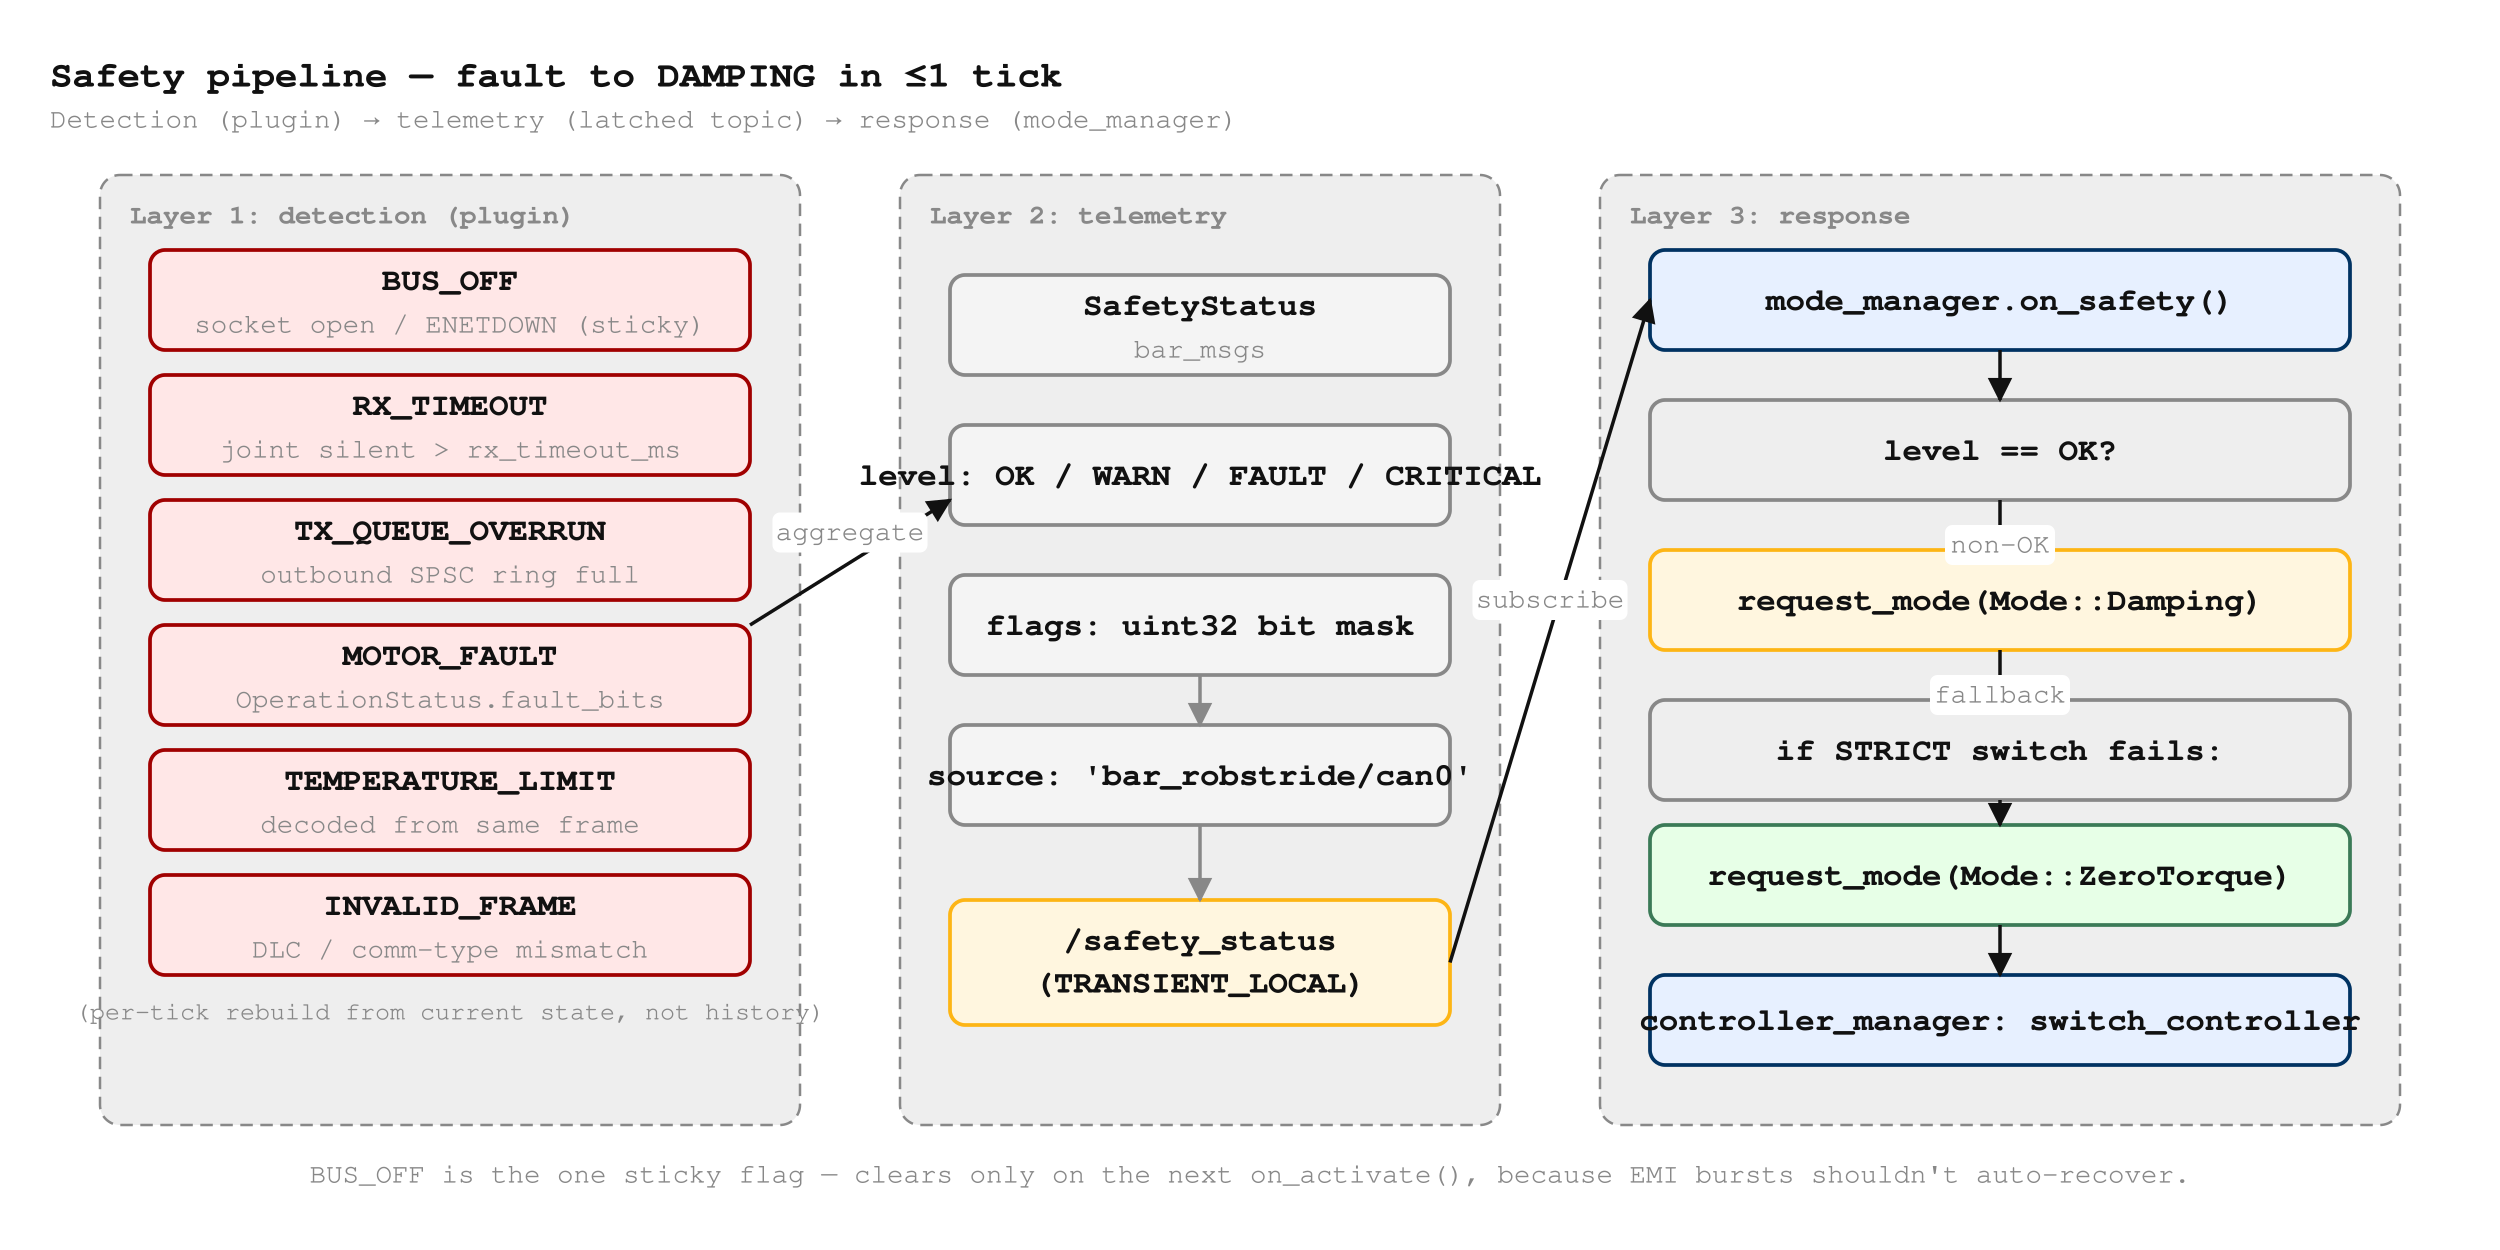
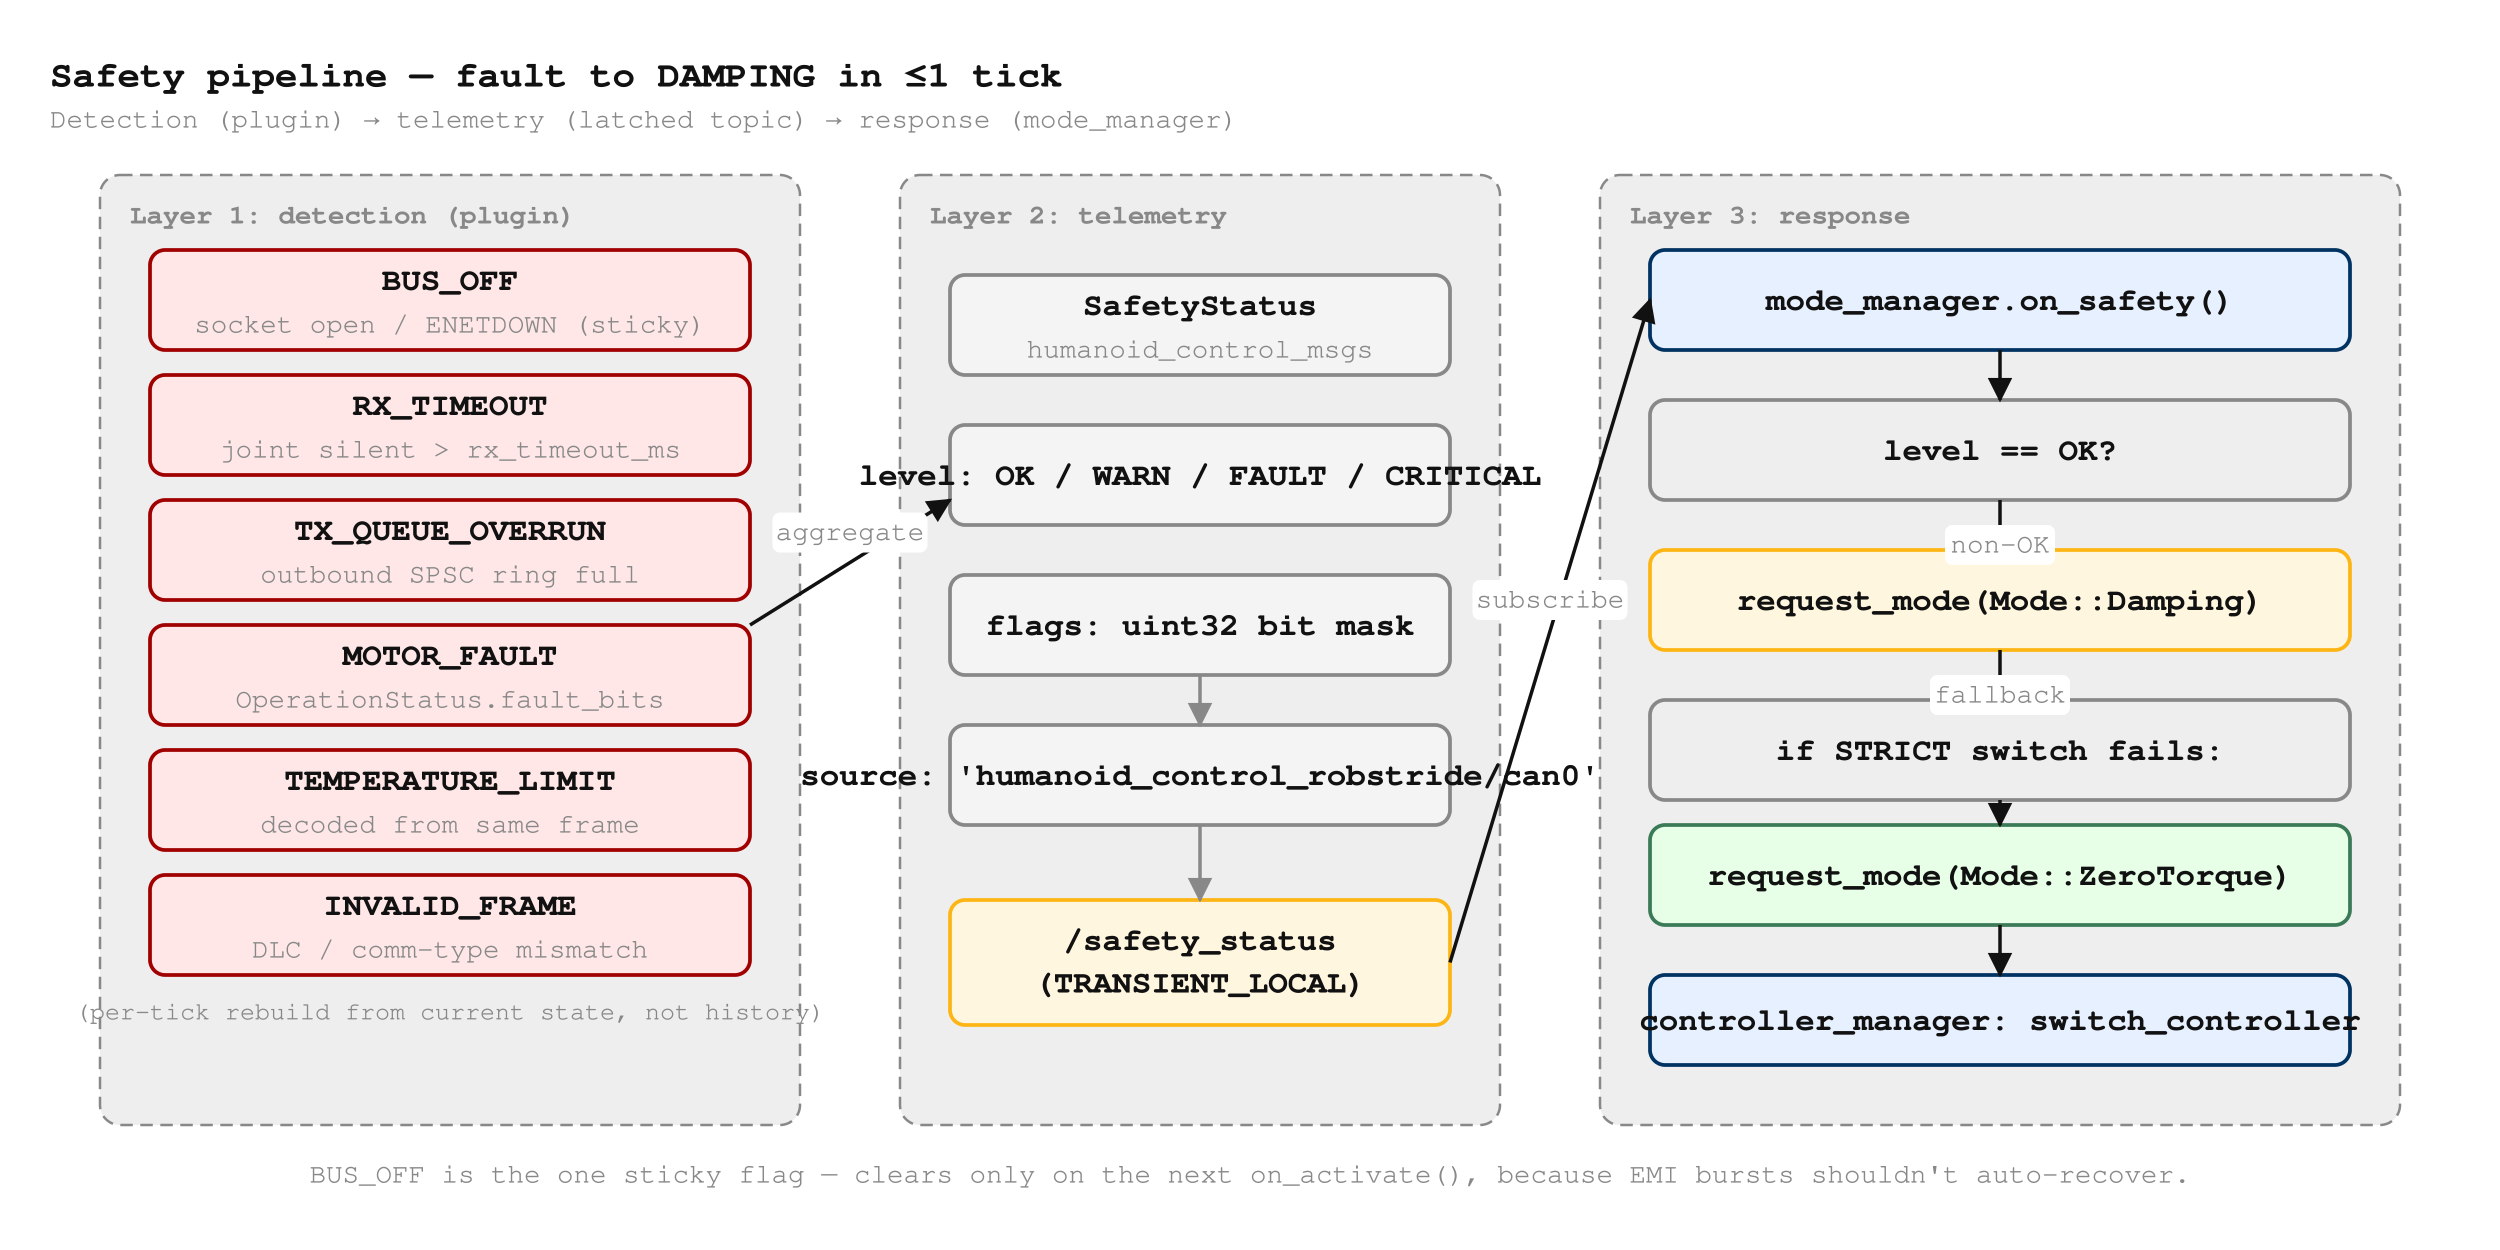
<svg xmlns="http://www.w3.org/2000/svg" viewBox="0 0 1000 500" width="1000" height="500" font-family="ui-monospace, Menlo, Consolas, Courier, monospace" font-size="13" fill="#111111" text-rendering="geometricPrecision">
  <defs>
    <marker id="arrow" viewBox="0 0 10 10" refX="9" refY="5" markerWidth="7" markerHeight="7" orient="auto-start-reverse">
      <path d="M 0 0 L 10 5 L 0 10 z" fill="#111111" />
    </marker>
    <marker id="arrow-grey" viewBox="0 0 10 10" refX="9" refY="5" markerWidth="7" markerHeight="7" orient="auto-start-reverse">
      <path d="M 0 0 L 10 5 L 0 10 z" fill="#888888" />
    </marker>
  </defs>
  <rect width="100%" height="100%" fill="white" />
  <text x="20" y="30" font-size="15" font-weight="700" text-anchor="start" fill="#111111" dominant-baseline="middle">Safety pipeline — fault to DAMPING in ≤1 tick</text>
  <text x="20" y="48" font-size="11" font-weight="400" text-anchor="start" fill="#888888" dominant-baseline="middle">Detection (plugin) → telemetry (latched topic) → response (mode_manager)</text>
  <rect x="40" y="70" width="280" height="380" rx="8" ry="8" fill="#EEEEEE" stroke="#888888" stroke-width="1" stroke-dasharray="5 3" />
  <text x="52" y="86" font-size="11" font-weight="600" text-anchor="start" fill="#888888" dominant-baseline="middle">Layer 1: detection (plugin)</text>
  <rect x="360" y="70" width="240" height="380" rx="8" ry="8" fill="#EEEEEE" stroke="#888888" stroke-width="1" stroke-dasharray="5 3" />
  <text x="372" y="86" font-size="11" font-weight="600" text-anchor="start" fill="#888888" dominant-baseline="middle">Layer 2: telemetry</text>
  <rect x="640" y="70" width="320" height="380" rx="8" ry="8" fill="#EEEEEE" stroke="#888888" stroke-width="1" stroke-dasharray="5 3" />
  <text x="652" y="86" font-size="11" font-weight="600" text-anchor="start" fill="#888888" dominant-baseline="middle">Layer 3: response</text>
  <rect x="60" y="100" width="240" height="40" rx="6" ry="6" fill="#FFE7E7" stroke="#A00000" stroke-width="1.5" />
  <text x="180" y="112" font-size="13" font-weight="600" text-anchor="middle" fill="#111111" dominant-baseline="middle">BUS_OFF</text>
  <text x="180" y="130" font-size="11" font-weight="400" text-anchor="middle" fill="#888888" dominant-baseline="middle">socket open / ENETDOWN (sticky)</text>
  <rect x="60" y="150" width="240" height="40" rx="6" ry="6" fill="#FFE7E7" stroke="#A00000" stroke-width="1.5" />
  <text x="180" y="162" font-size="13" font-weight="600" text-anchor="middle" fill="#111111" dominant-baseline="middle">RX_TIMEOUT</text>
  <text x="180" y="180" font-size="11" font-weight="400" text-anchor="middle" fill="#888888" dominant-baseline="middle">joint silent &gt; rx_timeout_ms</text>
  <rect x="60" y="200" width="240" height="40" rx="6" ry="6" fill="#FFE7E7" stroke="#A00000" stroke-width="1.5" />
  <text x="180" y="212" font-size="13" font-weight="600" text-anchor="middle" fill="#111111" dominant-baseline="middle">TX_QUEUE_OVERRUN</text>
  <text x="180" y="230" font-size="11" font-weight="400" text-anchor="middle" fill="#888888" dominant-baseline="middle">outbound SPSC ring full</text>
  <rect x="60" y="250" width="240" height="40" rx="6" ry="6" fill="#FFE7E7" stroke="#A00000" stroke-width="1.5" />
  <text x="180" y="262" font-size="13" font-weight="600" text-anchor="middle" fill="#111111" dominant-baseline="middle">MOTOR_FAULT</text>
  <text x="180" y="280" font-size="11" font-weight="400" text-anchor="middle" fill="#888888" dominant-baseline="middle">OperationStatus.fault_bits</text>
  <rect x="60" y="300" width="240" height="40" rx="6" ry="6" fill="#FFE7E7" stroke="#A00000" stroke-width="1.5" />
  <text x="180" y="312" font-size="13" font-weight="600" text-anchor="middle" fill="#111111" dominant-baseline="middle">TEMPERATURE_LIMIT</text>
  <text x="180" y="330" font-size="11" font-weight="400" text-anchor="middle" fill="#888888" dominant-baseline="middle">decoded from same frame</text>
  <rect x="60" y="350" width="240" height="40" rx="6" ry="6" fill="#FFE7E7" stroke="#A00000" stroke-width="1.5" />
  <text x="180" y="362" font-size="13" font-weight="600" text-anchor="middle" fill="#111111" dominant-baseline="middle">INVALID_FRAME</text>
  <text x="180" y="380" font-size="11" font-weight="400" text-anchor="middle" fill="#888888" dominant-baseline="middle">DLC / comm-type mismatch</text>
  <text x="180" y="405" font-size="10" font-weight="400" text-anchor="middle" fill="#888888" dominant-baseline="middle">(per-tick rebuild from current state, not history)</text>
  <rect x="380" y="110" width="200" height="40" rx="6" ry="6" fill="#F4F4F4" stroke="#888888" stroke-width="1.5" />
  <text x="480" y="122" font-size="13" font-weight="600" text-anchor="middle" fill="#111111" dominant-baseline="middle">SafetyStatus</text>
-   <text x="480" y="140" font-size="11" font-weight="400" text-anchor="middle" fill="#888888" dominant-baseline="middle">bar_msgs</text>
+   <text x="480" y="140" font-size="11" font-weight="400" text-anchor="middle" fill="#888888" dominant-baseline="middle">humanoid_control_msgs</text>
  <rect x="380" y="170" width="200" height="40" rx="6" ry="6" fill="#F4F4F4" stroke="#888888" stroke-width="1.5" />
  <text x="480" y="190" font-size="13" font-weight="600" text-anchor="middle" fill="#111111" dominant-baseline="middle">level: OK / WARN / FAULT / CRITICAL</text>
  <rect x="380" y="230" width="200" height="40" rx="6" ry="6" fill="#F4F4F4" stroke="#888888" stroke-width="1.5" />
  <text x="480" y="250" font-size="13" font-weight="600" text-anchor="middle" fill="#111111" dominant-baseline="middle">flags: uint32 bit mask</text>
  <rect x="380" y="290" width="200" height="40" rx="6" ry="6" fill="#F4F4F4" stroke="#888888" stroke-width="1.5" />
-   <text x="480" y="310" font-size="13" font-weight="600" text-anchor="middle" fill="#111111" dominant-baseline="middle">source: 'bar_robstride/can0'</text>
+   <text x="480" y="310" font-size="13" font-weight="600" text-anchor="middle" fill="#111111" dominant-baseline="middle">source: 'humanoid_control_robstride/can0'</text>
  <rect x="380" y="360" width="200" height="50" rx="6" ry="6" fill="#FFF6DF" stroke="#FDB515" stroke-width="1.5" />
  <text x="480" y="376" font-size="13" font-weight="600" text-anchor="middle" fill="#111111" dominant-baseline="middle">/safety_status</text>
  <text x="480" y="393" font-size="13" font-weight="600" text-anchor="middle" fill="#111111" dominant-baseline="middle">(TRANSIENT_LOCAL)</text>
  <line x1="480" y1="270" x2="480" y2="290" stroke="#888888" stroke-width="1.4" marker-end="url(#arrow-grey)" />
  <line x1="480" y1="330" x2="480" y2="360" stroke="#888888" stroke-width="1.4" marker-end="url(#arrow-grey)" />
  <rect x="660" y="100" width="280" height="40" rx="6" ry="6" fill="#E7F0FF" stroke="#003262" stroke-width="1.5" />
  <text x="800" y="120" font-size="13" font-weight="600" text-anchor="middle" fill="#111111" dominant-baseline="middle">mode_manager.on_safety()</text>
  <rect x="660" y="160" width="280" height="40" rx="6" ry="6" fill="#EEEEEE" stroke="#888888" stroke-width="1.5" />
  <text x="800" y="180" font-size="13" font-weight="600" text-anchor="middle" fill="#111111" dominant-baseline="middle">level == OK?</text>
  <rect x="660" y="220" width="280" height="40" rx="6" ry="6" fill="#FFF6DF" stroke="#FDB515" stroke-width="1.5" />
  <text x="800" y="240" font-size="13" font-weight="600" text-anchor="middle" fill="#111111" dominant-baseline="middle">request_mode(Mode::Damping)</text>
  <rect x="660" y="280" width="280" height="40" rx="6" ry="6" fill="#EEEEEE" stroke="#888888" stroke-width="1.5" />
  <text x="800" y="300" font-size="13" font-weight="600" text-anchor="middle" fill="#111111" dominant-baseline="middle">if STRICT switch fails:</text>
  <rect x="660" y="330" width="280" height="40" rx="6" ry="6" fill="#E7FFE7" stroke="#3B7A57" stroke-width="1.5" />
  <text x="800" y="350" font-size="13" font-weight="600" text-anchor="middle" fill="#111111" dominant-baseline="middle">request_mode(Mode::ZeroTorque)</text>
  <rect x="660" y="390" width="280" height="36" rx="6" ry="6" fill="#E7F0FF" stroke="#003262" stroke-width="1.5" />
  <text x="800" y="408" font-size="13" font-weight="600" text-anchor="middle" fill="#111111" dominant-baseline="middle">controller_manager: switch_controller</text>
  <line x1="800" y1="140" x2="800" y2="160" stroke="#111111" stroke-width="1.4" marker-end="url(#arrow)" />
  <line x1="800" y1="200" x2="800" y2="220" stroke="#111111" stroke-width="1.4" marker-end="url(#arrow)" />
  <rect x="778" y="210" width="44" height="16" rx="3" ry="3" fill="white" stroke="none" />
  <text x="800" y="218" font-size="11" font-weight="400" text-anchor="middle" fill="#888888" dominant-baseline="middle">non-OK</text>
  <line x1="800" y1="260" x2="800" y2="280" stroke="#111111" stroke-width="1.4" marker-end="url(#arrow)" />
  <rect x="772" y="270" width="56" height="16" rx="3" ry="3" fill="white" stroke="none" />
  <text x="800" y="278" font-size="11" font-weight="400" text-anchor="middle" fill="#888888" dominant-baseline="middle">fallback</text>
  <line x1="800" y1="320" x2="800" y2="330" stroke="#111111" stroke-width="1.4" marker-end="url(#arrow)" />
  <line x1="800" y1="370" x2="800" y2="390" stroke="#111111" stroke-width="1.4" marker-end="url(#arrow)" />
  <line x1="300" y1="250" x2="380" y2="200" stroke="#111111" stroke-width="1.4" marker-end="url(#arrow)" />
  <rect x="309" y="205" width="62" height="16" rx="3" ry="3" fill="white" stroke="none" />
  <text x="340" y="213" font-size="11" font-weight="400" text-anchor="middle" fill="#888888" dominant-baseline="middle">aggregate</text>
  <line x1="580" y1="385" x2="660" y2="120" stroke="#111111" stroke-width="1.4" marker-end="url(#arrow)" />
  <rect x="589" y="232" width="62" height="16" rx="3" ry="3" fill="white" stroke="none" />
  <text x="620" y="240" font-size="11" font-weight="400" text-anchor="middle" fill="#888888" dominant-baseline="middle">subscribe</text>
  <text x="500" y="470" font-size="11" font-weight="400" text-anchor="middle" fill="#888888" dominant-baseline="middle">BUS_OFF is the one sticky flag — clears only on the next on_activate(), because EMI bursts shouldn't auto-recover.</text>
</svg>
